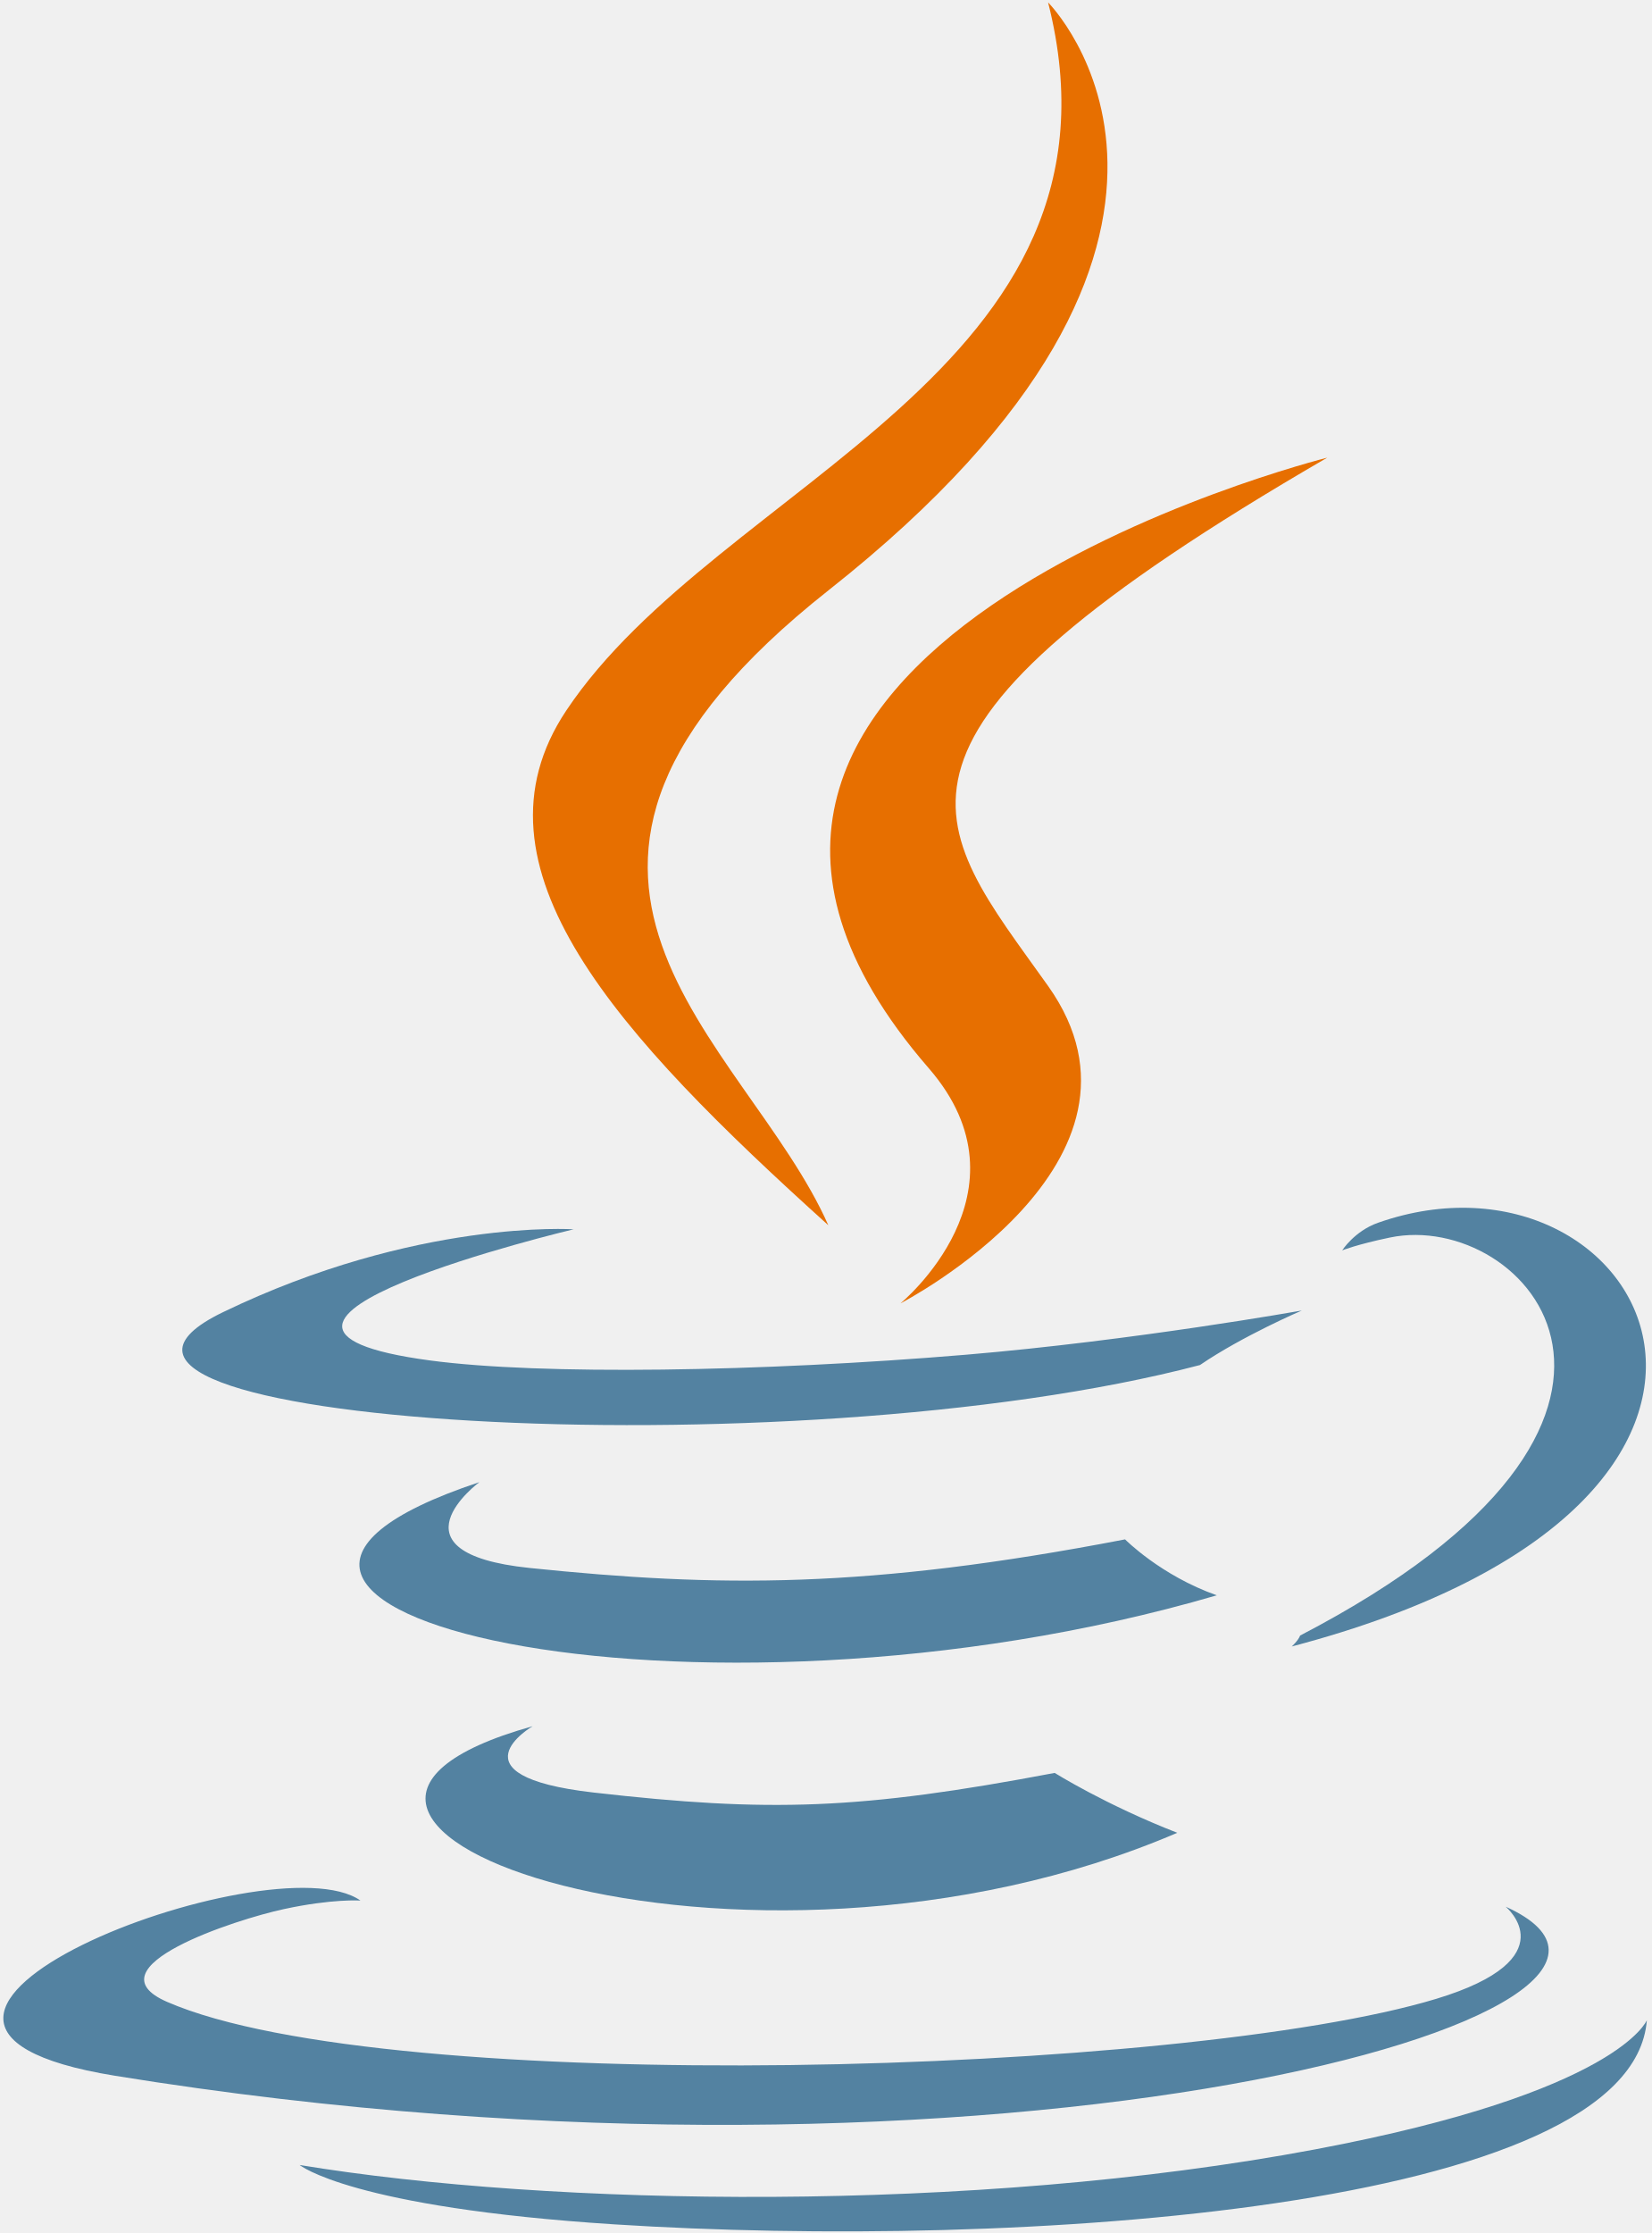
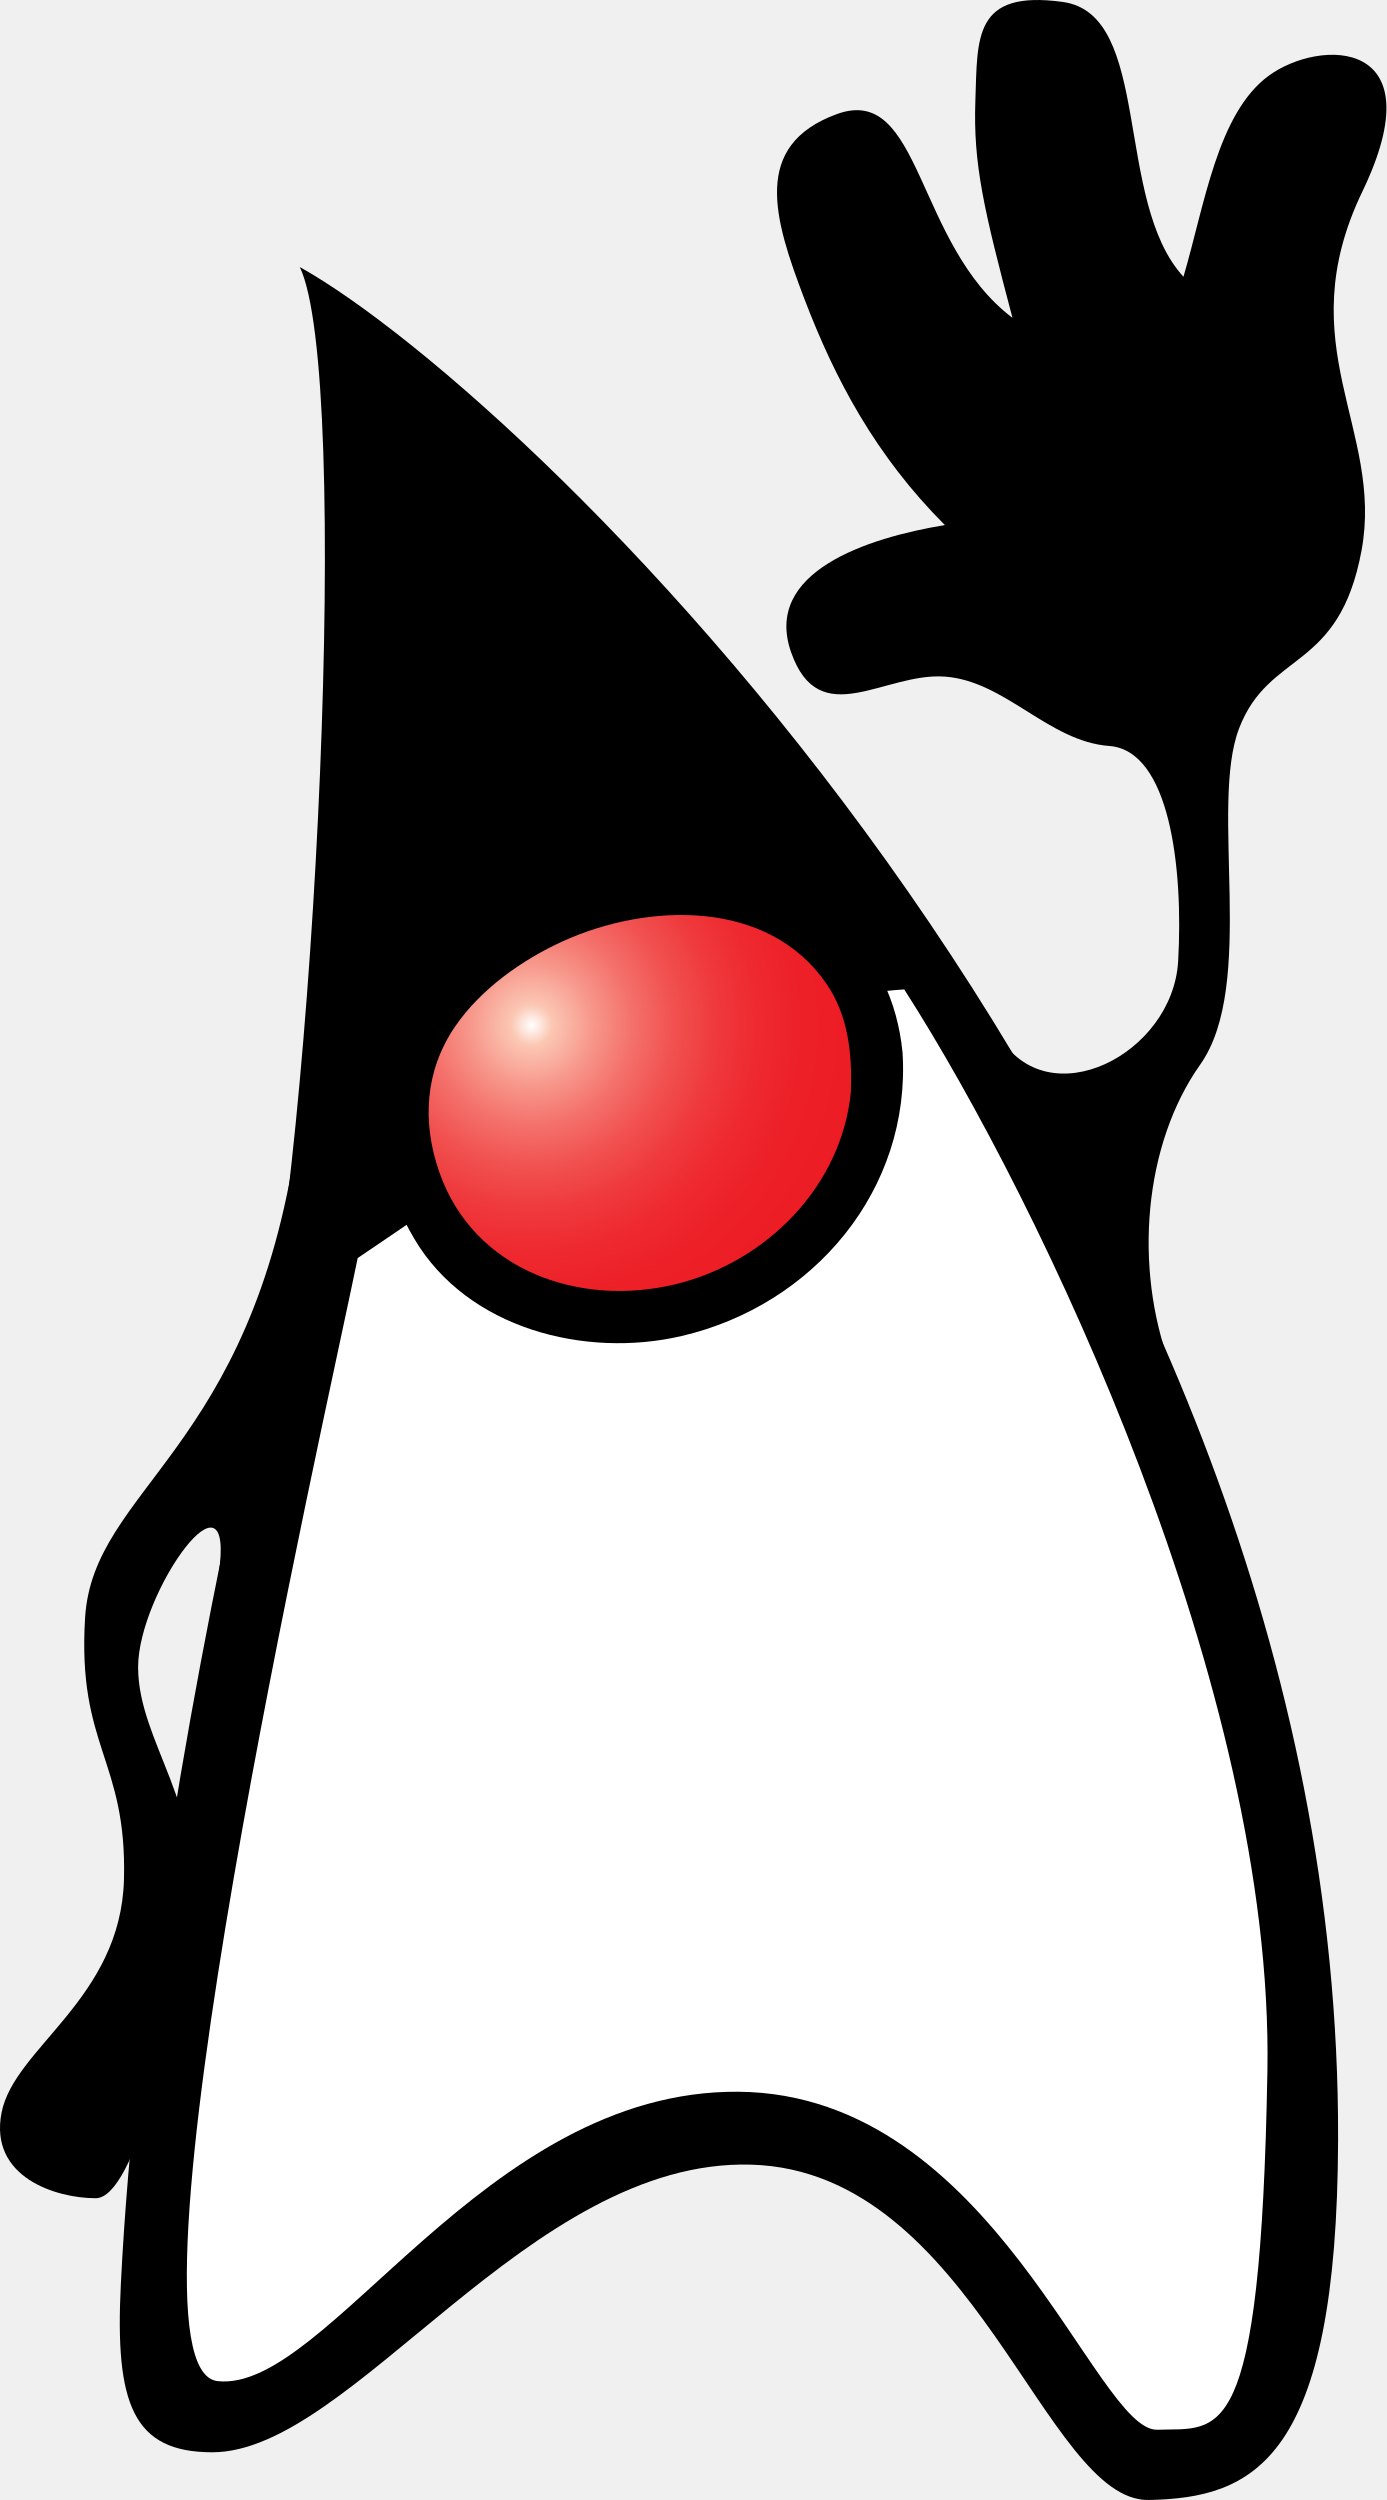
- <svg xmlns="http://www.w3.org/2000/svg" width="256px" height="346px" viewBox="0 0 256 346" version="1.1" preserveAspectRatio="xMidYMid">
+ <svg xmlns="http://www.w3.org/2000/svg" version="1.1" id="Layer_1" x="0px" y="0px" width="225.938px" height="407.407px" viewBox="0 0 225.938 407.407" enable-background="new 0 0 225.938 407.407" xml:space="preserve">
+   <path fill-rule="evenodd" clip-rule="evenodd" d="M48.859,43.518c8.424,17.64,2.736,140.832-7.128,184.032  c-9.864,43.272-19.728,98.28-22.032,144.576c-1.008,19.728,2.016,27.504,14.904,27.504c22.752,0,51.624-47.952,87.84-46.872  c36.288,1.08,47.808,55.008,64.8,54.648c16.992-0.36,30.672-6.264,30.816-58.752C218.563,191.981,87.235,64.973,48.859,43.518  L48.859,43.518L48.859,43.518L48.859,43.518z" />
+   <path fill-rule="evenodd" clip-rule="evenodd" d="M162.763,168.726c7.992,13.464,28.368,3.096,29.232-12.096  c0.864-15.192-1.368-34.344-11.232-35.064c-9.864-0.72-16.92-10.584-26.784-11.304c-9.864-0.72-20.448,9.144-25.056-3.96  s12.384-18.648,25.056-20.736c-11.304-11.304-17.928-23.832-22.896-36.864c-4.968-13.032-8.64-24.984,5.256-30.096  c13.896-5.112,12.744,21.168,28.656,33.192c-4.68-17.712-6.408-25.056-6.048-35.352s-0.36-18.144,14.256-16.128  c14.616,2.016,8.28,32.4,19.656,44.784c3.456-11.736,5.544-26.64,13.896-32.76s27.36-6.264,15.264,18.864  c-12.096,25.128,3.528,38.736-0.144,58.536c-3.672,19.8-15.048,16.2-19.944,28.944c-4.896,12.744,2.88,41.76-6.336,54.792  c-9.216,13.032-10.872,33.048-4.896,49.032C172.339,205.374,162.763,168.726,162.763,168.726L162.763,168.726L162.763,168.726  L162.763,168.726z" />
+   <path fill-rule="evenodd" clip-rule="evenodd" d="M48.355,185.646c-7.416,50.832-33.192,56.88-34.488,77.976  c-1.296,21.096,6.84,23.112,6.336,42.624c-0.504,19.512-17.856,27.432-19.944,38.016s8.928,13.968,15.336,13.968  c6.408,0,12.816-28.08,15.408-45.936s-8.496-28.368-8.496-40.608c0-12.24,16.056-34.632,13.104-14.976  C48.931,235.686,55.268,208.901,48.355,185.646L48.355,185.646L48.355,185.646L48.355,185.646z" />
+   <path fill-rule="evenodd" clip-rule="evenodd" fill="#FFFFFF" d="M58.292,205.013c-5.616,27.504-40.68,181.08-22.824,183.024  c17.856,1.944,43.272-47.52,84.888-47.16c41.688,0.36,58.104,55.44,68.256,55.08c10.152-0.36,16.848,3.6,17.928-58.464  c1.08-62.064-36.792-141.336-59.184-176.256C116.971,163.181,84.283,187.518,58.292,205.013L58.292,205.013L58.292,205.013  L58.292,205.013z" />
  <g>
-     <path d="M82.554,267.473 C82.554,267.473 69.356,275.148 91.947,277.745 C119.316,280.867 133.303,280.42 163.464,274.711 C163.464,274.711 171.393,279.683 182.467,283.99 C114.856,312.967 29.448,282.311 82.554,267.473" fill="#5382A1" />
-     <path d="M74.292,229.659 C74.292,229.659 59.489,240.617 82.097,242.955 C111.333,245.971 134.421,246.218 174.373,238.525 C174.373,238.525 179.899,244.127 188.588,247.191 C106.841,271.095 15.79,249.076 74.292,229.659" fill="#5382A1" />
-     <path d="M143.942,165.515 C160.601,184.695 139.565,201.955 139.565,201.955 C139.565,201.955 181.866,180.118 162.439,152.772 C144.295,127.271 130.38,114.6 205.707,70.914 C205.707,70.914 87.469,100.444 143.942,165.515" fill="#E76F00" />
-     <path d="M233.364,295.442 C233.364,295.442 243.131,303.489 222.607,309.715 C183.581,321.538 60.175,325.108 25.893,310.186 C13.57,304.825 36.68,297.385 43.949,295.824 C51.53,294.18 55.863,294.487 55.863,294.487 C42.158,284.832 -32.72,313.444 17.829,321.637 C155.682,343.993 269.121,311.571 233.364,295.442" fill="#5382A1" />
-     <path d="M88.901,190.48 C88.901,190.48 26.129,205.389 66.672,210.803 C83.79,213.095 117.915,212.577 149.702,209.913 C175.68,207.722 201.765,203.063 201.765,203.063 C201.765,203.063 192.605,206.986 185.978,211.511 C122.234,228.276 -0.908,220.477 34.543,203.328 C64.524,188.836 88.901,190.48 88.901,190.48" fill="#5382A1" />
-     <path d="M201.506,253.422 C266.305,219.75 236.345,187.392 215.433,191.751 C210.307,192.818 208.022,193.743 208.022,193.743 C208.022,193.743 209.925,190.762 213.559,189.472 C254.929,174.927 286.746,232.369 200.204,255.119 C200.204,255.12 201.207,254.224 201.506,253.422" fill="#5382A1" />
-     <path d="M162.439,0.371 C162.439,0.371 198.326,36.27 128.402,91.472 C72.331,135.754 115.616,161.002 128.379,189.849 C95.649,160.318 71.63,134.323 87.744,110.128 C111.395,74.613 176.918,57.394 162.439,0.371" fill="#E76F00" />
-     <path d="M95.268,344.665 C157.467,348.647 252.98,342.456 255.242,313.026 C255.242,313.026 250.894,324.183 203.838,333.043 C150.75,343.033 85.274,341.867 46.439,335.464 C46.44,335.463 54.389,342.044 95.268,344.665" fill="#5382A1" />
+     <path fill="none" d="M139.162,172.181c-1.95-18.251-19.12-25.421-35.661-23.168c-13.889,1.893-32.403,13.613-34.107,28.64   c-1.921,16.937,11.402,32.522,28.361,33.203c15.03,0.604,31.176-6.668,37.93-20.79   C138.415,184.362,139.482,178.488,139.162,172.181" />
+     <path d="M147.082,171.533c-1.662-17.195-14.407-27.988-30.895-30.627c-15.924-2.549-33.26,4.998-44.408,16.146   c-12.538,12.538-13.039,29.978-4.26,44.833c8.661,14.657,27.847,19.501,43.563,15.835   C132.588,212.705,148.48,193.896,147.082,171.533" />
+     <radialGradient id="SVGID_1_" cx="86.63" cy="167.069" r="54.715" gradientUnits="userSpaceOnUse">
+       <stop offset="0" style="stop-color:#FFFFFF" />
+       <stop offset="0.06" style="stop-color:#FBC8B4" />
+       <stop offset="0.071" style="stop-color:#FBC3B0" />
+       <stop offset="0.183" style="stop-color:#F7978B" />
+       <stop offset="0.299" style="stop-color:#F4716B" />
+       <stop offset="0.42" style="stop-color:#F15251" />
+       <stop offset="0.545" style="stop-color:#EF3A3D" />
+       <stop offset="0.678" style="stop-color:#EE292F" />
+       <stop offset="0.822" style="stop-color:#ED1F27" />
+       <stop offset="1" style="stop-color:#ED1C24" />
+     </radialGradient>
+     <path fill="url(#SVGID_1_)" stroke="#000000" d="M139.162,177.941c-1.493,15.627-13.947,28.182-28.944,31.824   c-15.87,3.854-33.393-2.257-39.096-18.576c-2.912-8.332-2.37-16.879,2.637-24.198c4.223-6.171,11.033-11,17.779-14.066   c13.924-6.326,33.832-7.029,43.531,7.077C138.744,165.348,139.387,171.641,139.162,177.941" />
  </g>
</svg>
